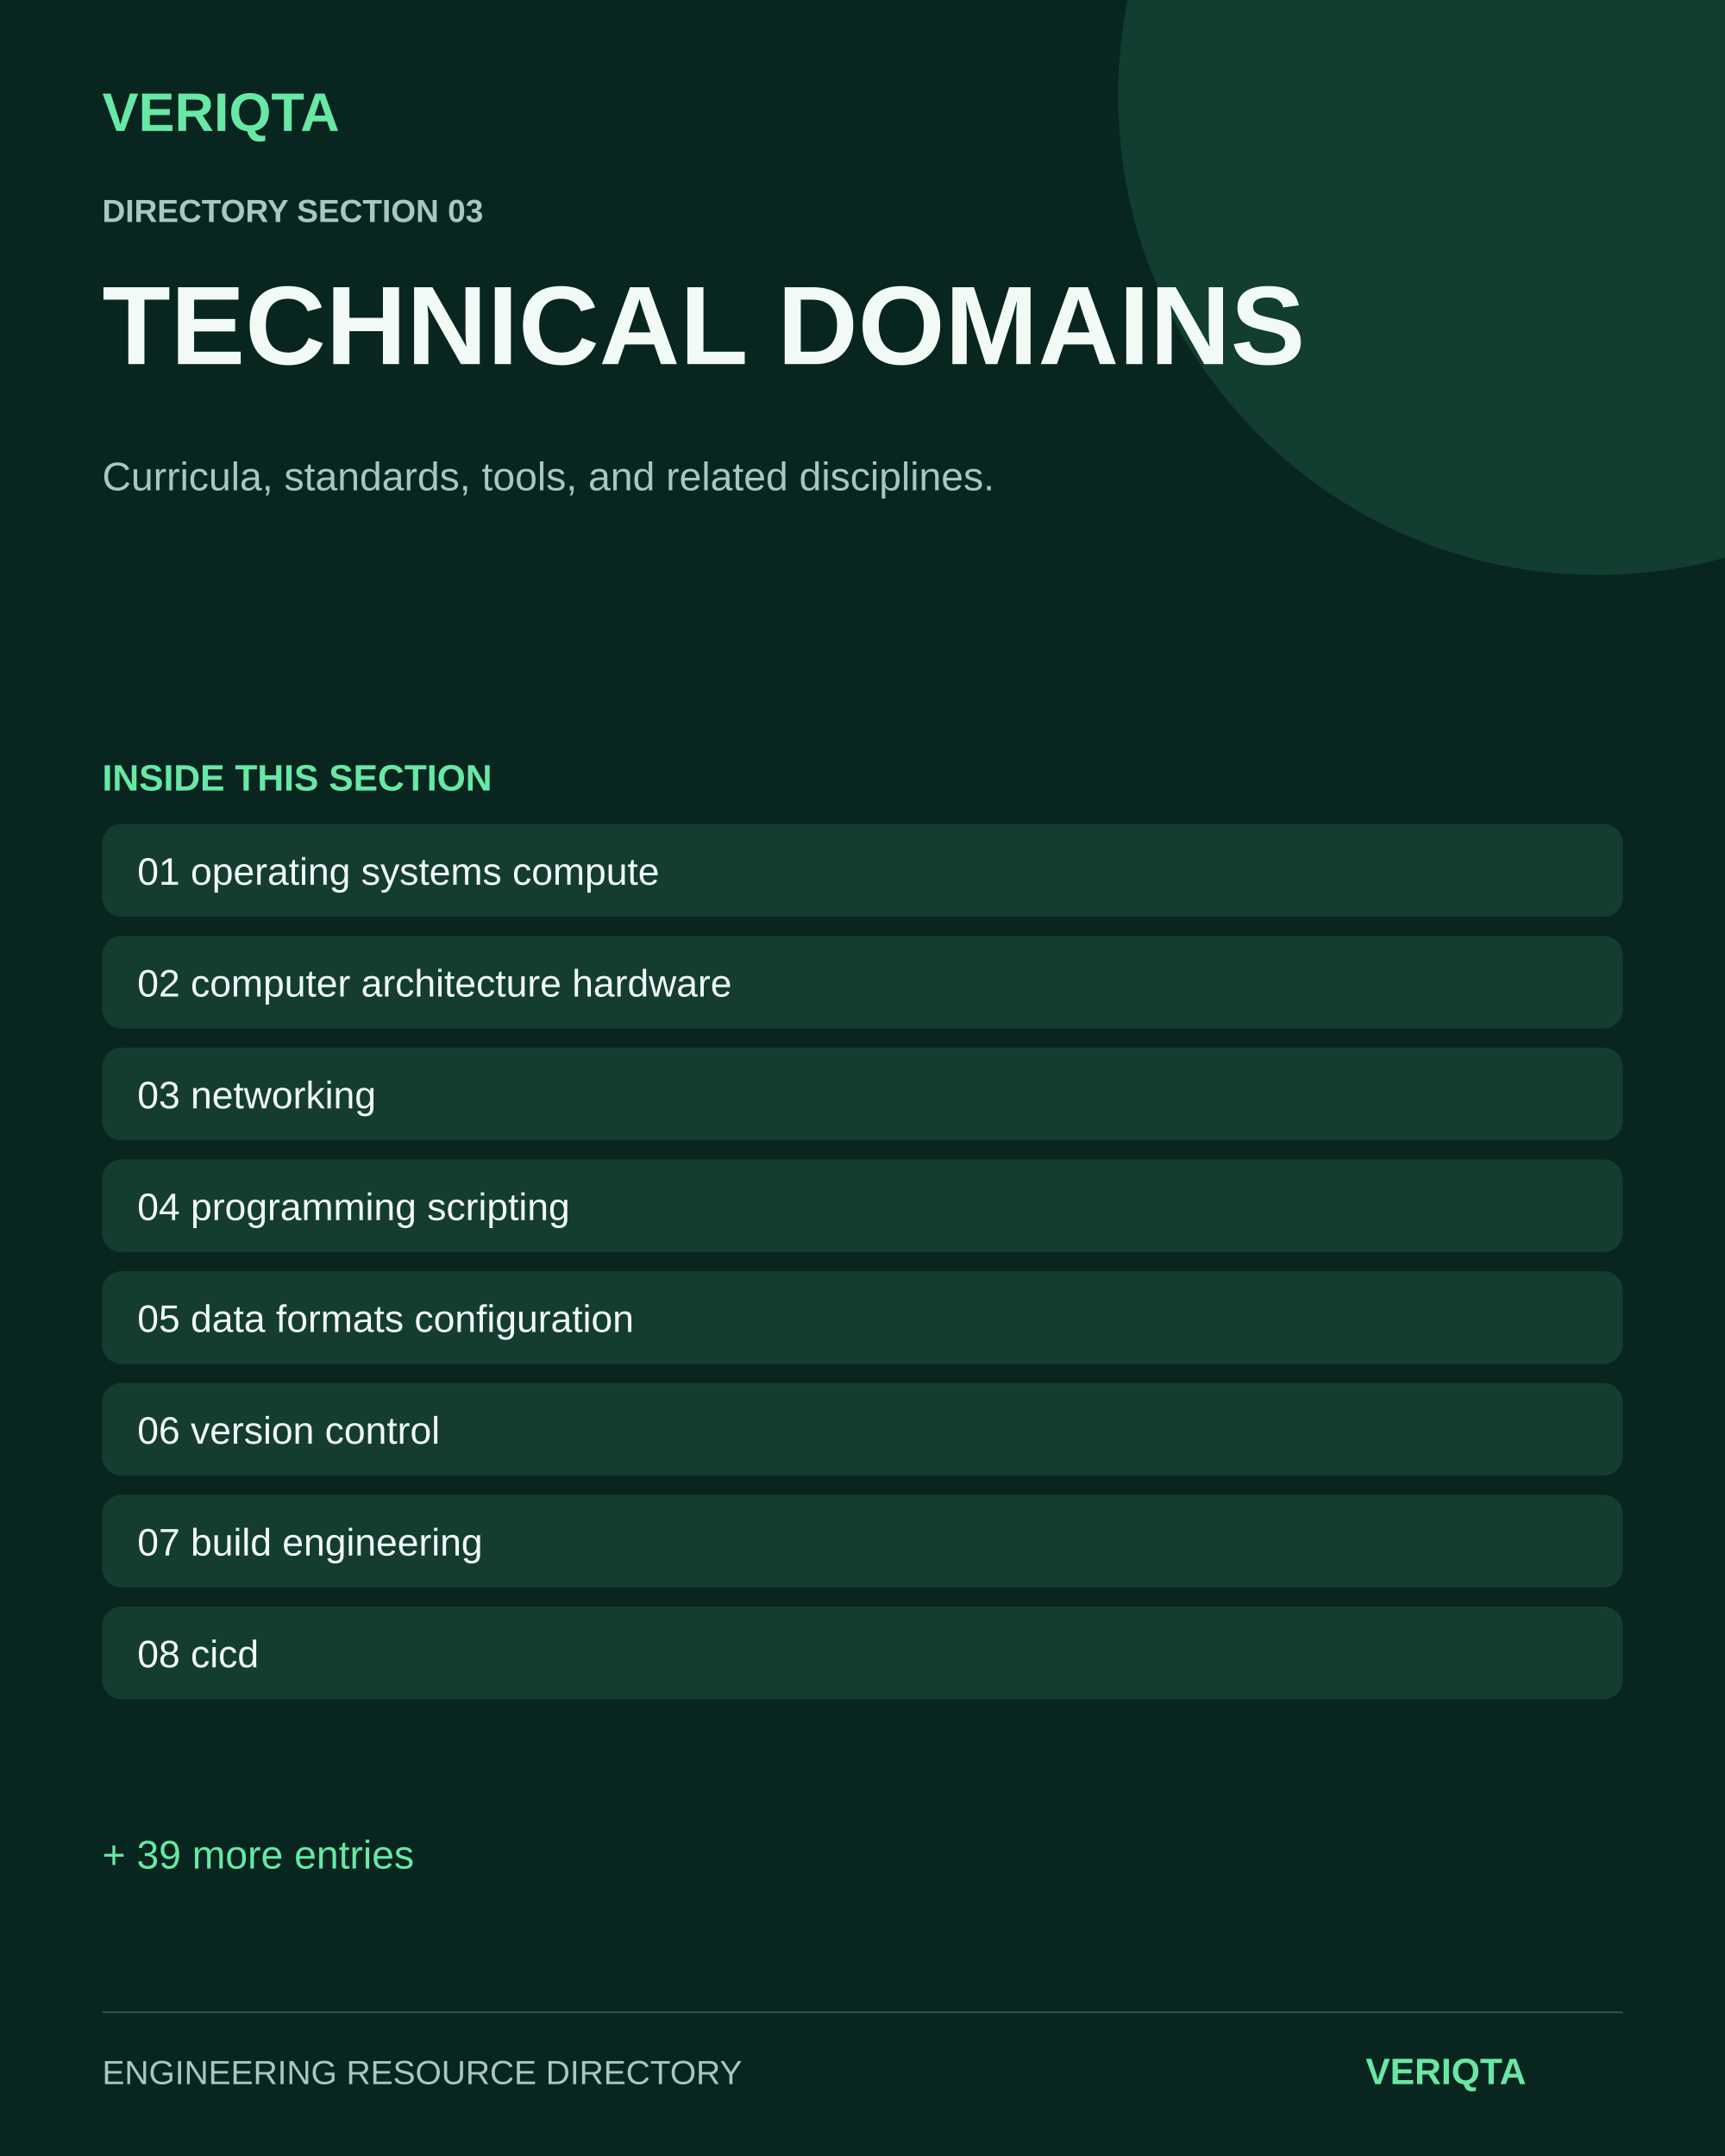
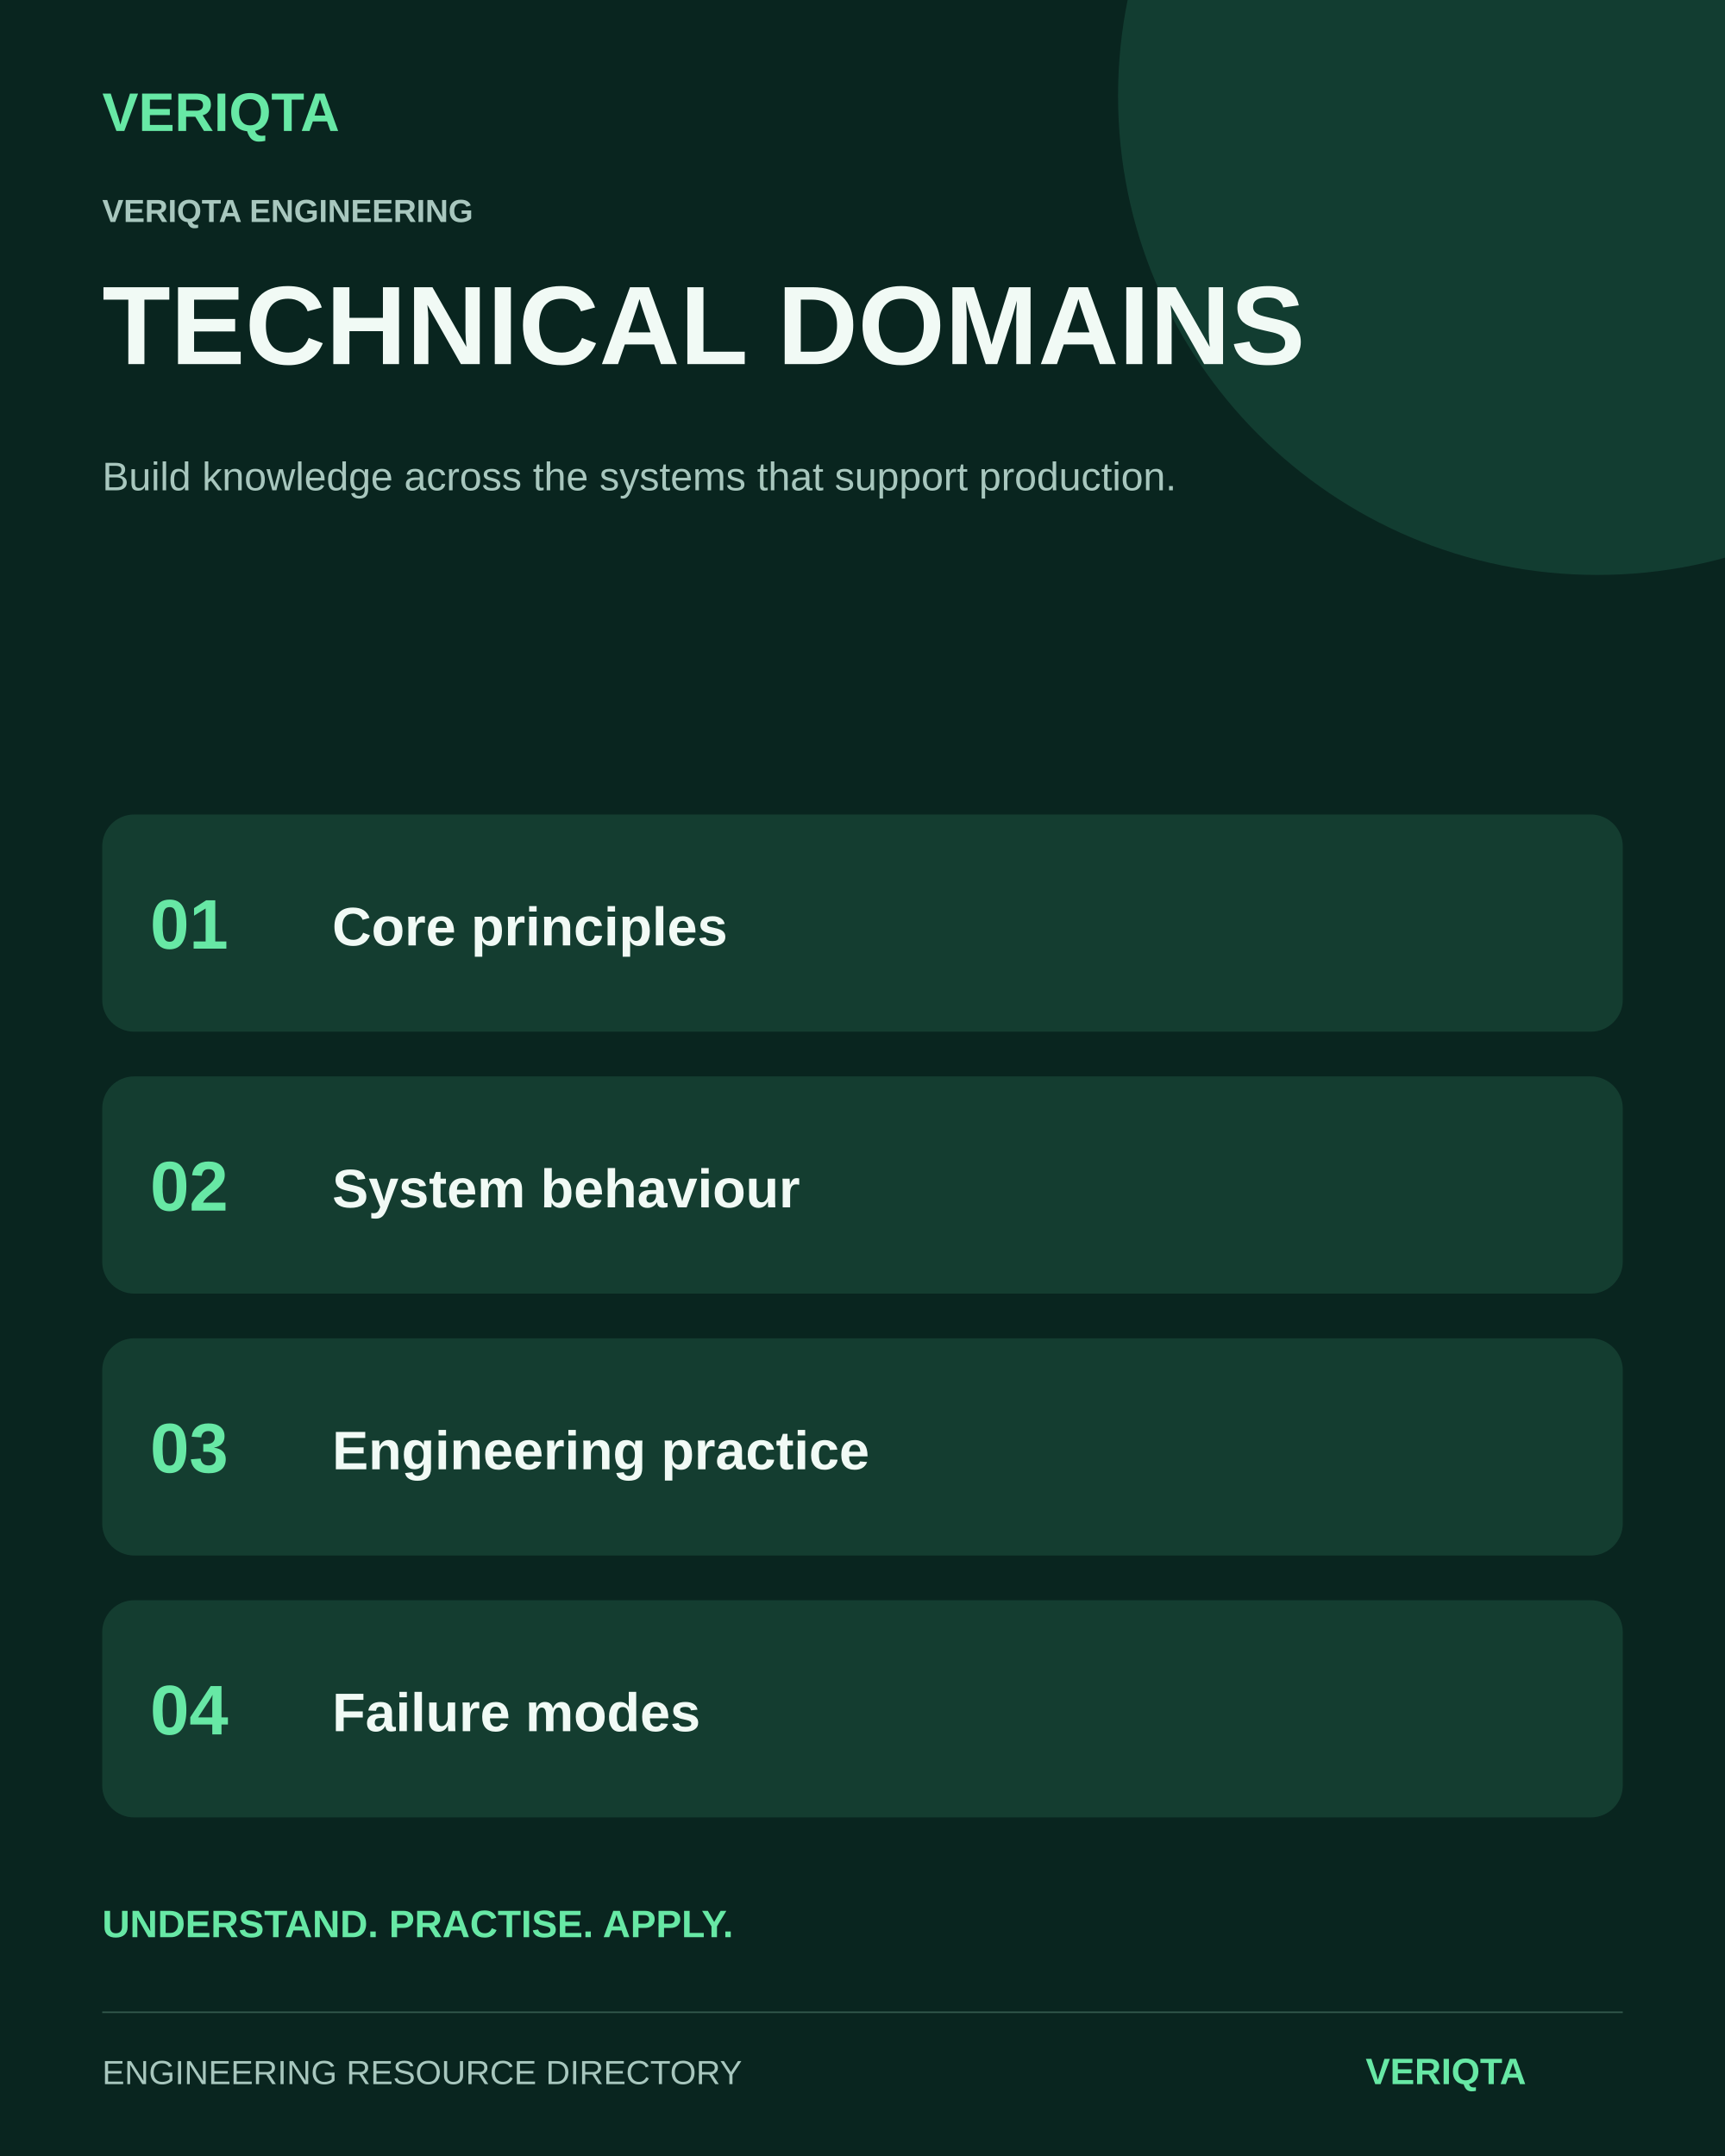
<svg xmlns="http://www.w3.org/2000/svg" width="1080" height="1350" viewBox="0 0 1080 1350">
  <rect x="0" y="0" width="1080" height="1350" rx="0" fill="#09251F" />
  <circle cx="1000" cy="60" r="300" fill="#123D31" />
  <text x="64" y="82" font-family="Arial, Nimbus Sans, sans-serif" font-size="34" font-weight="bold" fill="#67E8A5">VERIQTA</text>
-   <text x="64" y="139" font-family="Arial, Nimbus Sans, sans-serif" font-size="20" font-weight="bold" fill="#A8C7BE">DIRECTORY SECTION 03</text>
+   <text x="64" y="139" font-family="Arial, Nimbus Sans, sans-serif" font-size="20" font-weight="bold" fill="#A8C7BE">VERIQTA ENGINEERING</text>
  <text x="64" y="228" font-family="Arial, Nimbus Sans, sans-serif" font-size="70" font-weight="bold" fill="#F1FAF5">TECHNICAL DOMAINS</text>
-   <text x="64" y="307" font-family="Arial, Nimbus Sans, sans-serif" font-size="25" font-weight="normal" fill="#A8C7BE">Curricula, standards, tools, and related disciplines.</text>
+   <text x="64" y="307" font-family="Arial, Nimbus Sans, sans-serif" font-size="25" font-weight="normal" fill="#A8C7BE">Build knowledge across the systems that support production.</text>
  <path d="M64 1260H1016" stroke="#31584B" />
  <text x="64" y="1305" font-family="Arial, Nimbus Sans, sans-serif" font-size="21" font-weight="normal" fill="#A8C7BE">ENGINEERING RESOURCE DIRECTORY</text>
  <text x="855" y="1305" font-family="Arial, Nimbus Sans, sans-serif" font-size="23" font-weight="bold" fill="#67E8A5">VERIQTA</text>
-   <text x="64" y="495" font-family="Arial, Nimbus Sans, sans-serif" font-size="23" font-weight="bold" fill="#67E8A5">INSIDE THIS SECTION</text>
-   <rect x="64" y="516" width="952" height="58" rx="12" fill="#143D30" />
-   <text x="86" y="554" font-family="Arial, Nimbus Sans, sans-serif" font-size="24" font-weight="normal" fill="#F1FAF5">01 operating systems compute</text>
-   <rect x="64" y="586" width="952" height="58" rx="12" fill="#143D30" />
-   <text x="86" y="624" font-family="Arial, Nimbus Sans, sans-serif" font-size="24" font-weight="normal" fill="#F1FAF5">02 computer architecture hardware</text>
-   <rect x="64" y="656" width="952" height="58" rx="12" fill="#143D30" />
-   <text x="86" y="694" font-family="Arial, Nimbus Sans, sans-serif" font-size="24" font-weight="normal" fill="#F1FAF5">03 networking</text>
-   <rect x="64" y="726" width="952" height="58" rx="12" fill="#143D30" />
-   <text x="86" y="764" font-family="Arial, Nimbus Sans, sans-serif" font-size="24" font-weight="normal" fill="#F1FAF5">04 programming scripting</text>
-   <rect x="64" y="796" width="952" height="58" rx="12" fill="#143D30" />
-   <text x="86" y="834" font-family="Arial, Nimbus Sans, sans-serif" font-size="24" font-weight="normal" fill="#F1FAF5">05 data formats configuration</text>
-   <rect x="64" y="866" width="952" height="58" rx="12" fill="#143D30" />
-   <text x="86" y="904" font-family="Arial, Nimbus Sans, sans-serif" font-size="24" font-weight="normal" fill="#F1FAF5">06 version control</text>
-   <rect x="64" y="936" width="952" height="58" rx="12" fill="#143D30" />
-   <text x="86" y="974" font-family="Arial, Nimbus Sans, sans-serif" font-size="24" font-weight="normal" fill="#F1FAF5">07 build engineering</text>
-   <rect x="64" y="1006" width="952" height="58" rx="12" fill="#143D30" />
-   <text x="86" y="1044" font-family="Arial, Nimbus Sans, sans-serif" font-size="24" font-weight="normal" fill="#F1FAF5">08 cicd</text>
-   <text x="64" y="1170" font-family="Arial, Nimbus Sans, sans-serif" font-size="25" font-weight="normal" fill="#67E8A5">+ 39 more entries</text>
+   <rect x="64" y="510" width="952" height="136" rx="20" fill="#143D30" />
+   <text x="94" y="594" font-family="Arial, Nimbus Sans, sans-serif" font-size="44" font-weight="bold" fill="#67E8A5">01</text>
+   <text x="208" y="592" font-family="Arial, Nimbus Sans, sans-serif" font-size="34" font-weight="bold" fill="#F1FAF5">Core principles</text>
+   <rect x="64" y="674" width="952" height="136" rx="20" fill="#143D30" />
+   <text x="94" y="758" font-family="Arial, Nimbus Sans, sans-serif" font-size="44" font-weight="bold" fill="#67E8A5">02</text>
+   <text x="208" y="756" font-family="Arial, Nimbus Sans, sans-serif" font-size="34" font-weight="bold" fill="#F1FAF5">System behaviour</text>
+   <rect x="64" y="838" width="952" height="136" rx="20" fill="#143D30" />
+   <text x="94" y="922" font-family="Arial, Nimbus Sans, sans-serif" font-size="44" font-weight="bold" fill="#67E8A5">03</text>
+   <text x="208" y="920" font-family="Arial, Nimbus Sans, sans-serif" font-size="34" font-weight="bold" fill="#F1FAF5">Engineering practice</text>
+   <rect x="64" y="1002" width="952" height="136" rx="20" fill="#143D30" />
+   <text x="94" y="1086" font-family="Arial, Nimbus Sans, sans-serif" font-size="44" font-weight="bold" fill="#67E8A5">04</text>
+   <text x="208" y="1084" font-family="Arial, Nimbus Sans, sans-serif" font-size="34" font-weight="bold" fill="#F1FAF5">Failure modes</text>
+   <text x="64" y="1213" font-family="Arial, Nimbus Sans, sans-serif" font-size="24" font-weight="bold" fill="#67E8A5">UNDERSTAND. PRACTISE. APPLY.</text>
</svg>
